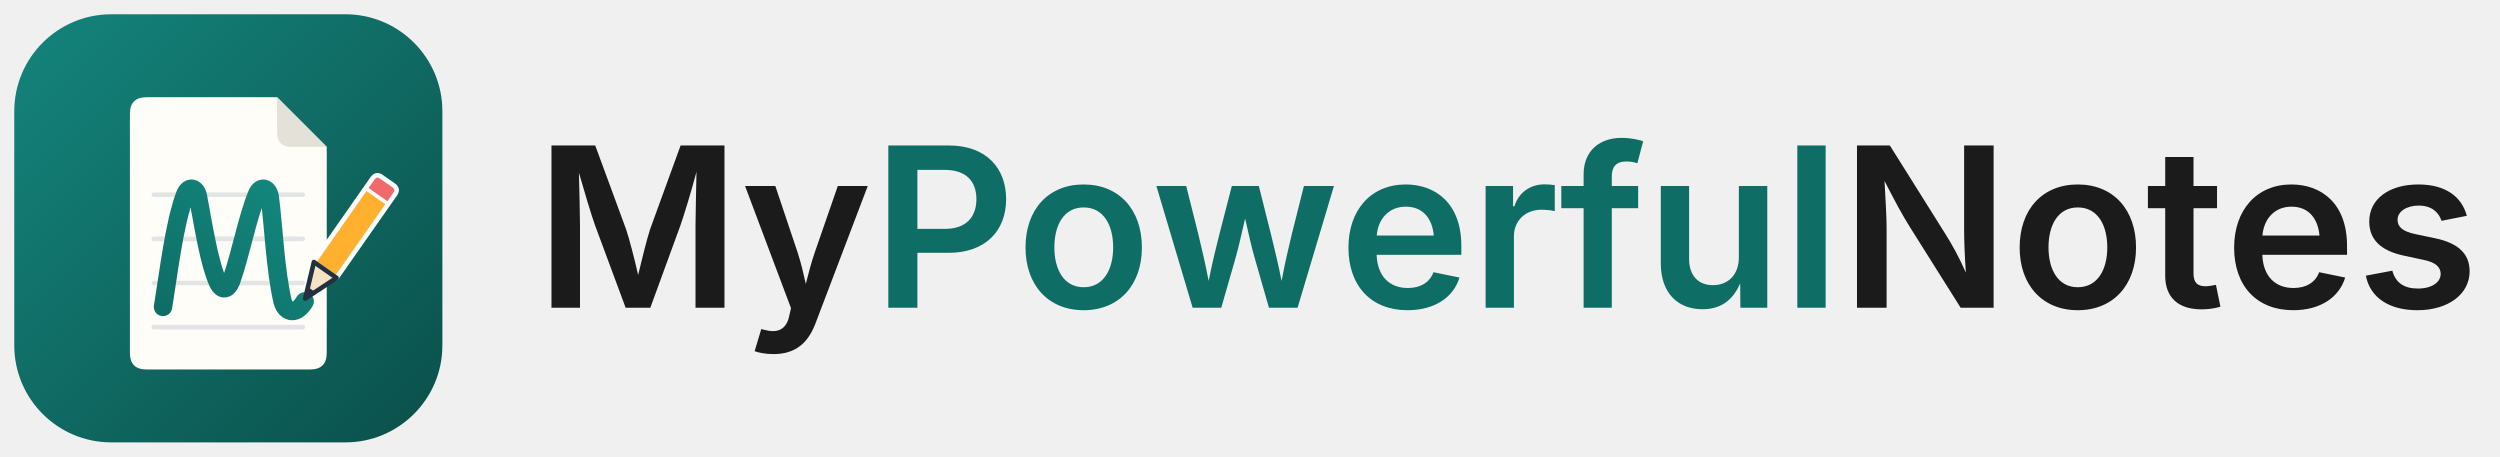
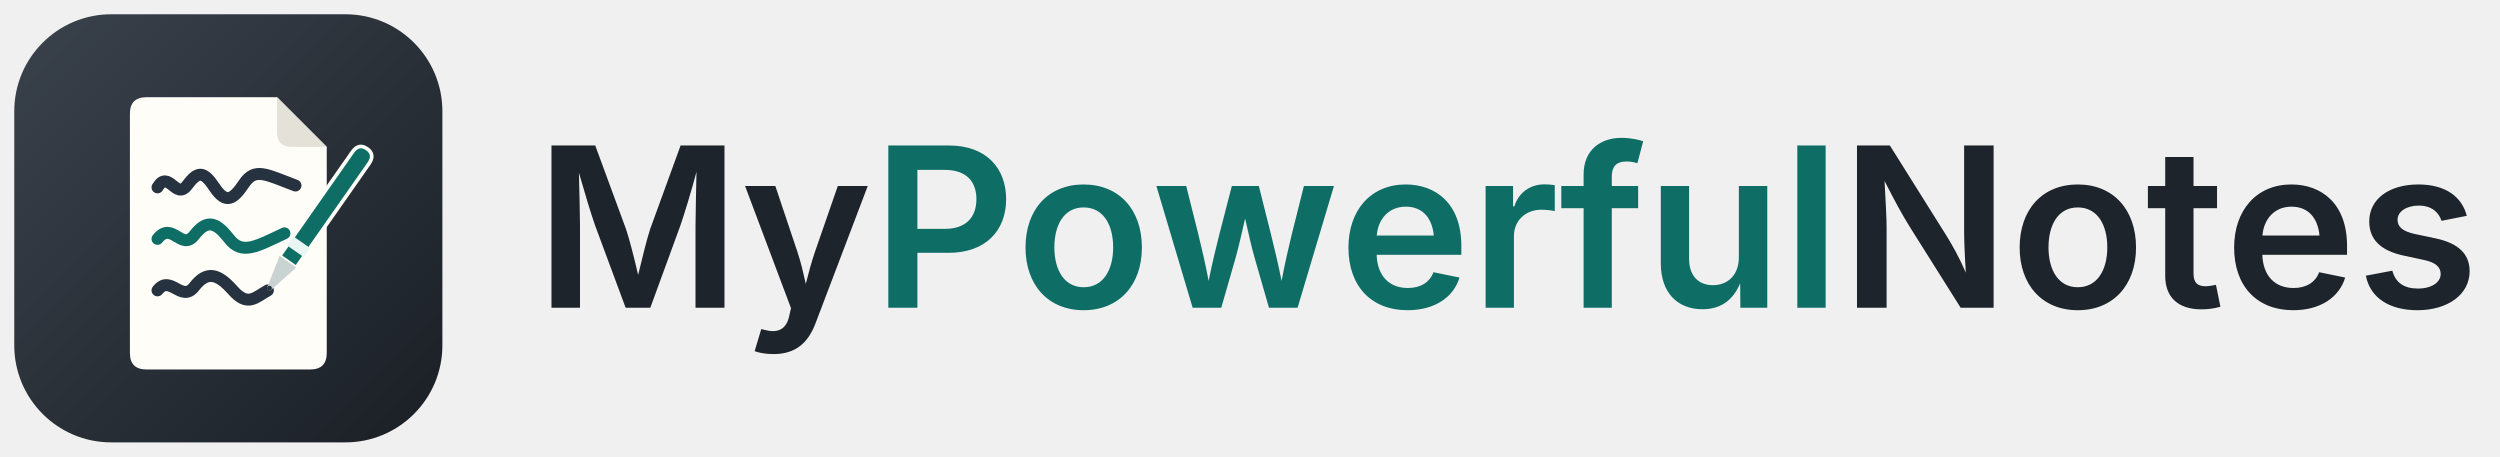
<svg xmlns="http://www.w3.org/2000/svg" viewBox="0 0 2803 512" width="2803" height="512">
  <g transform="translate(16 16) scale(0.9375)">
    <defs>
      <linearGradient id="wtile" x1="0" y1="0" x2="1" y2="1">
-         <stop offset="0" stop-color="#14857C" />
-         <stop offset="1" stop-color="#0B4F4A" />
-       </linearGradient>
-       <linearGradient id="wink" x1="0" y1="1" x2="1" y2="0">
-         <stop offset="0" stop-color="#0E6E66" />
-         <stop offset="1" stop-color="#13897F" />
+         <stop offset="0" stop-color="#3A424C" />
+         <stop offset="1" stop-color="#1A1F25" />
      </linearGradient>
    </defs>
    <rect width="512" height="512" rx="116" fill="url(#wtile)" />
    <g transform="translate(256 262) scale(1.1) translate(-257 -256)">
      <path d="M150 108 H310 L364 162 V386 Q364 404 346 404 H168 Q150 404 150 386 V126 Q150 108 168 108 Z" fill="#FFFDF8" />
      <path d="M310 108 V146 Q310 162 326 162 H364 Z" fill="#E4E1D8" />
-       <g stroke="#E2E4E6" stroke-width="5" stroke-linecap="round">
-         <line x1="176" y1="214" x2="338" y2="214" />
-         <line x1="176" y1="262" x2="338" y2="262" />
-         <line x1="176" y1="310" x2="338" y2="310" />
-         <line x1="176" y1="358" x2="338" y2="358" />
+       <g fill="none" stroke-width="13" stroke-linecap="round" stroke-linejoin="round">
+         <path d="M180 206 C192 186 200 220 212 204 S230 188 242 206 S262 220 274 202 S298 192 330 204" stroke="#26323F" />
+         <path d="M180 262 C196 242 206 276 220 258 S244 244 258 262 S288 270 318 256" stroke="#0E6E66" />
+         <path d="M180 318 C194 300 206 332 220 314 S246 300 262 318 S286 326 300 318" stroke="#26323F" />
      </g>
-       <path d="M186 336 C192 300 198 246 210 214 C214 204 222 206 224 216 C230 248 236 288 246 310 C250 318 256 318 260 308 C270 280 278 238 288 214 C292 204 300 206 302 216 C306 246 308 296 316 330 C320 344 332 344 340 330" fill="none" stroke="url(#wink)" stroke-width="20" stroke-linecap="round" stroke-linejoin="round" />
-       <g transform="translate(344 322) rotate(35)">
-         <path d="M-8 -150 H8 Q15 -150 15 -143 V-32 H-15 V-143 Q-15 -150 -8 -150 Z" fill="#FFB02E" />
-         <path d="M-8 -150 H8 Q15 -150 15 -143 V-130 H-15 V-143 Q-15 -150 -8 -150 Z" fill="#F06A6A" />
-         <path d="M-15 -130 H15" stroke="#FFFFFF" stroke-width="4" />
-         <path d="M-8 -150 H8 Q15 -150 15 -143 V-32 H-15 V-143 Q-15 -150 -8 -150 Z" fill="none" stroke="#FFFFFF" stroke-width="5" stroke-linejoin="round" />
-         <path d="M-15 -32 L15 -32 L0 6 Z" fill="#F6E3C4" stroke="#22303F" stroke-width="5" stroke-linejoin="round" />
-         <path d="M-5.3 -6 L5.3 -6 L0 6 Z" fill="#22303F" />
+       <g transform="translate(300 318) rotate(35)">
+         <path d="M-11 -176 Q-11 -188 0 -188 Q11 -188 11 -176 V-38 H-11 Z" fill="#0E6E66" stroke="#FFFDF8" stroke-width="4" stroke-linejoin="round" />
+         <path d="M-11 -64 H11 V-52 H-11 Z" fill="#E9F5F3" />
+         <path d="M-11 -38 H11 L2.5 -2 Q0 1 -2.5 -2 Z" fill="#C9D3D2" />
+         <circle cx="0" cy="-3" r="2.6" fill="#26323F" />
      </g>
    </g>
  </g>
-   <path fill="#1B1B1B" d="M618.311 345.0H650.293V253.203C650.293 239.409 649.561 214.263 649.072 193.633C655.786 217.07 663.11 241.362 667.383 253.203L701.44 345.0H729.15L762.72 253.203C766.992 240.996 774.683 215.972 780.908 192.656C780.542 214.263 779.81 239.653 779.81 253.203V345.0H812.28V163.115H763.086L728.906 256.987C725.366 267.852 719.751 290.312 715.479 308.257C711.328 290.068 705.591 267.729 701.929 256.987L667.383 163.115H618.311Z M846.094 393.706C850.366 395.415 858.301 397.002 867.334 397.002C891.992 397.002 906.03 384.429 914.331 362.578L972.925 208.525H939.355L913.599 282.744C909.57 294.463 906.519 306.304 903.467 318.267C900.781 306.304 898.096 294.585 894.189 282.744L869.287 208.525H835.352L886.865 345.488L884.912 354.155C881.616 369.78 871.606 373.687 857.324 369.902L853.54 368.926Z" />
+   <path fill="#1E242B" d="M618.311 345.0H650.293V253.203C650.293 239.409 649.561 214.263 649.072 193.633C655.786 217.07 663.11 241.362 667.383 253.203L701.44 345.0H729.15L762.72 253.203C766.992 240.996 774.683 215.972 780.908 192.656C780.542 214.263 779.81 239.653 779.81 253.203V345.0H812.28V163.115H763.086L728.906 256.987C725.366 267.852 719.751 290.312 715.479 308.257C711.328 290.068 705.591 267.729 701.929 256.987L667.383 163.115H618.311Z M846.094 393.706C850.366 395.415 858.301 397.002 867.334 397.002C891.992 397.002 906.03 384.429 914.331 362.578L972.925 208.525H939.355L913.599 282.744C909.57 294.463 906.519 306.304 903.467 318.267C900.781 306.304 898.096 294.585 894.189 282.744L869.287 208.525H835.352L886.865 345.488L884.912 354.155C881.616 369.78 871.606 373.687 857.324 369.902L853.54 368.926Z" />
  <path fill="#0E6E66" d="M995.996 345.0H1028.589V283.477H1063.501C1105.493 283.477 1128.076 258.208 1128.076 223.296C1128.076 188.628 1105.859 163.115 1063.989 163.115H995.996ZM1028.589 256.621V190.459H1058.984C1083.887 190.459 1094.751 203.887 1094.751 223.296C1094.751 242.705 1083.887 256.621 1059.229 256.621Z M1214.99 347.808C1254.785 347.808 1280.298 319.487 1280.298 277.495C1280.298 235.015 1254.785 206.816 1214.99 206.816C1175.195 206.816 1149.805 235.015 1149.805 277.495C1149.805 319.487 1175.195 347.808 1214.99 347.808ZM1214.99 322.051C1192.896 322.051 1182.153 302.275 1182.153 277.373C1182.153 252.227 1192.896 232.573 1214.99 232.573C1237.207 232.573 1248.071 252.227 1248.071 277.373C1248.071 302.275 1237.207 322.051 1214.99 322.051Z M1337.183 345.0H1369.287L1385.278 289.336C1388.94 276.519 1392.48 260.283 1396.021 245.024C1399.561 260.283 1402.979 276.396 1406.763 289.336L1422.754 345.0H1454.858L1495.63 208.525H1461.938L1448.511 261.992C1444.849 277.251 1440.698 294.585 1436.914 314.971C1432.886 294.463 1428.491 277.129 1424.829 261.992L1411.401 208.525H1381.128L1367.334 261.992C1363.428 277.373 1359.155 294.707 1355.127 314.971C1351.221 294.219 1346.948 276.885 1343.408 261.992L1329.98 208.525H1296.533Z M1578.149 347.808C1608.545 347.808 1629.785 333.281 1636.377 311.187L1607.202 305.205C1602.93 316.802 1592.432 322.905 1578.516 322.905C1558.13 322.905 1544.336 309.966 1543.481 285.674H1638.452V275.664C1638.452 227.812 1609.399 206.816 1576.074 206.816C1537.012 206.816 1511.865 235.625 1511.865 277.617C1511.865 320.342 1537.012 347.808 1578.149 347.808ZM1543.604 264.067C1545.068 245.879 1556.787 231.719 1576.196 231.719C1595.117 231.719 1605.737 244.536 1607.568 264.067Z M1665.674 345.0H1697.412V264.678C1697.412 247.344 1710.474 235.137 1728.174 235.137C1733.789 235.137 1740.503 235.991 1743.188 236.724V207.549C1740.137 207.061 1735.132 206.694 1731.592 206.694C1715.967 206.694 1702.783 215.605 1697.9 231.353H1696.436V208.525H1665.674Z M1836.694 208.525H1807.153V197.905C1807.153 187.163 1811.792 181.06 1823.755 181.06C1829.004 181.06 1833.154 182.158 1835.84 183.013L1842.31 158.354C1838.159 156.89 1829.126 154.57 1817.896 154.57C1794.458 154.57 1775.537 168.242 1775.537 195.464V208.525H1750.513V233.428H1775.537V345.0H1807.153V233.428H1836.694Z M1908.838 346.709C1928.613 346.709 1942.896 337.188 1951.074 317.656L1951.318 345.0H1981.47V208.525H1949.609V288.481C1949.609 308.257 1937.402 319.731 1920.557 319.731C1903.955 319.731 1893.823 308.745 1893.823 290.435V208.525H1862.085V295.317C1862.085 328.154 1880.762 346.709 1908.838 346.709Z M2046.899 163.115H2015.161V345.0H2046.899Z" />
-   <path fill="#1B1B1B" d="M2082.056 345.0H2115.259V254.668C2115.259 244.536 2114.16 225.371 2112.939 202.91C2125.146 226.592 2131.982 239.531 2141.504 254.79L2198.267 345.0H2235.254V163.115H2202.173V258.574C2202.173 269.683 2202.905 288.115 2204.126 305.693C2196.191 287.505 2188.257 273.711 2181.787 263.335L2118.921 163.115H2082.056Z M2329.614 347.808C2369.409 347.808 2394.922 319.487 2394.922 277.495C2394.922 235.015 2369.409 206.816 2329.614 206.816C2289.819 206.816 2264.429 235.015 2264.429 277.495C2264.429 319.487 2289.819 347.808 2329.614 347.808ZM2329.614 322.051C2307.52 322.051 2296.777 302.275 2296.777 277.373C2296.777 252.227 2307.52 232.573 2329.614 232.573C2351.831 232.573 2362.695 252.227 2362.695 277.373C2362.695 302.275 2351.831 322.051 2329.614 322.051Z M2485.742 208.525H2459.375V176.055H2427.637V208.525H2408.228V233.428H2427.637V309.233C2427.637 333.403 2442.163 346.831 2468.286 346.831C2475.0 346.831 2482.568 345.977 2489.526 343.901L2484.521 319.365C2481.47 320.098 2475.854 320.952 2472.925 320.952C2463.281 320.952 2459.375 316.436 2459.375 306.548V233.428H2485.742Z M2571.191 347.808C2601.587 347.808 2622.827 333.281 2629.419 311.187L2600.244 305.205C2595.972 316.802 2585.474 322.905 2571.558 322.905C2551.172 322.905 2537.378 309.966 2536.523 285.674H2631.494V275.664C2631.494 227.812 2602.441 206.816 2569.116 206.816C2530.054 206.816 2504.907 235.625 2504.907 277.617C2504.907 320.342 2530.054 347.808 2571.191 347.808ZM2536.646 264.067C2538.11 245.879 2549.829 231.719 2569.238 231.719C2588.159 231.719 2598.779 244.536 2600.61 264.067Z M2710.352 347.808C2744.775 347.808 2768.945 329.985 2768.945 304.106C2768.945 284.941 2756.616 272.734 2730.737 267.241L2707.544 262.358C2693.628 259.307 2688.135 254.302 2688.135 246.367C2688.135 237.09 2698.389 230.498 2711.816 230.498C2726.465 230.498 2734.277 238.066 2737.451 247.588L2765.771 241.973C2760.278 220.854 2742.334 206.816 2711.45 206.816C2678.735 206.816 2656.396 223.052 2656.396 248.32C2656.396 268.34 2668.97 280.913 2694.727 286.528L2718.042 291.533C2730.493 294.219 2736.475 299.224 2736.475 307.158C2736.475 316.436 2726.587 323.516 2710.962 323.516C2695.459 323.516 2685.938 317.046 2682.275 303.496L2652.612 309.111C2657.373 333.892 2678.979 347.808 2710.352 347.808Z" />
+   <path fill="#1E242B" d="M2082.056 345.0H2115.259V254.668C2115.259 244.536 2114.16 225.371 2112.939 202.91C2125.146 226.592 2131.982 239.531 2141.504 254.79L2198.267 345.0H2235.254V163.115H2202.173V258.574C2202.173 269.683 2202.905 288.115 2204.126 305.693C2196.191 287.505 2188.257 273.711 2181.787 263.335L2118.921 163.115H2082.056Z M2329.614 347.808C2369.409 347.808 2394.922 319.487 2394.922 277.495C2394.922 235.015 2369.409 206.816 2329.614 206.816C2289.819 206.816 2264.429 235.015 2264.429 277.495C2264.429 319.487 2289.819 347.808 2329.614 347.808ZM2329.614 322.051C2307.52 322.051 2296.777 302.275 2296.777 277.373C2296.777 252.227 2307.52 232.573 2329.614 232.573C2351.831 232.573 2362.695 252.227 2362.695 277.373C2362.695 302.275 2351.831 322.051 2329.614 322.051Z M2485.742 208.525H2459.375V176.055H2427.637V208.525H2408.228V233.428H2427.637V309.233C2427.637 333.403 2442.163 346.831 2468.286 346.831C2475.0 346.831 2482.568 345.977 2489.526 343.901L2484.521 319.365C2481.47 320.098 2475.854 320.952 2472.925 320.952C2463.281 320.952 2459.375 316.436 2459.375 306.548V233.428H2485.742Z M2571.191 347.808C2601.587 347.808 2622.827 333.281 2629.419 311.187L2600.244 305.205C2595.972 316.802 2585.474 322.905 2571.558 322.905C2551.172 322.905 2537.378 309.966 2536.523 285.674H2631.494V275.664C2631.494 227.812 2602.441 206.816 2569.116 206.816C2530.054 206.816 2504.907 235.625 2504.907 277.617C2504.907 320.342 2530.054 347.808 2571.191 347.808ZM2536.646 264.067C2538.11 245.879 2549.829 231.719 2569.238 231.719C2588.159 231.719 2598.779 244.536 2600.61 264.067Z M2710.352 347.808C2744.775 347.808 2768.945 329.985 2768.945 304.106C2768.945 284.941 2756.616 272.734 2730.737 267.241L2707.544 262.358C2693.628 259.307 2688.135 254.302 2688.135 246.367C2688.135 237.09 2698.389 230.498 2711.816 230.498C2726.465 230.498 2734.277 238.066 2737.451 247.588L2765.771 241.973C2760.278 220.854 2742.334 206.816 2711.45 206.816C2678.735 206.816 2656.396 223.052 2656.396 248.32C2656.396 268.34 2668.97 280.913 2694.727 286.528L2718.042 291.533C2730.493 294.219 2736.475 299.224 2736.475 307.158C2736.475 316.436 2726.587 323.516 2710.962 323.516C2695.459 323.516 2685.938 317.046 2682.275 303.496L2652.612 309.111C2657.373 333.892 2678.979 347.808 2710.352 347.808Z" />
</svg>
